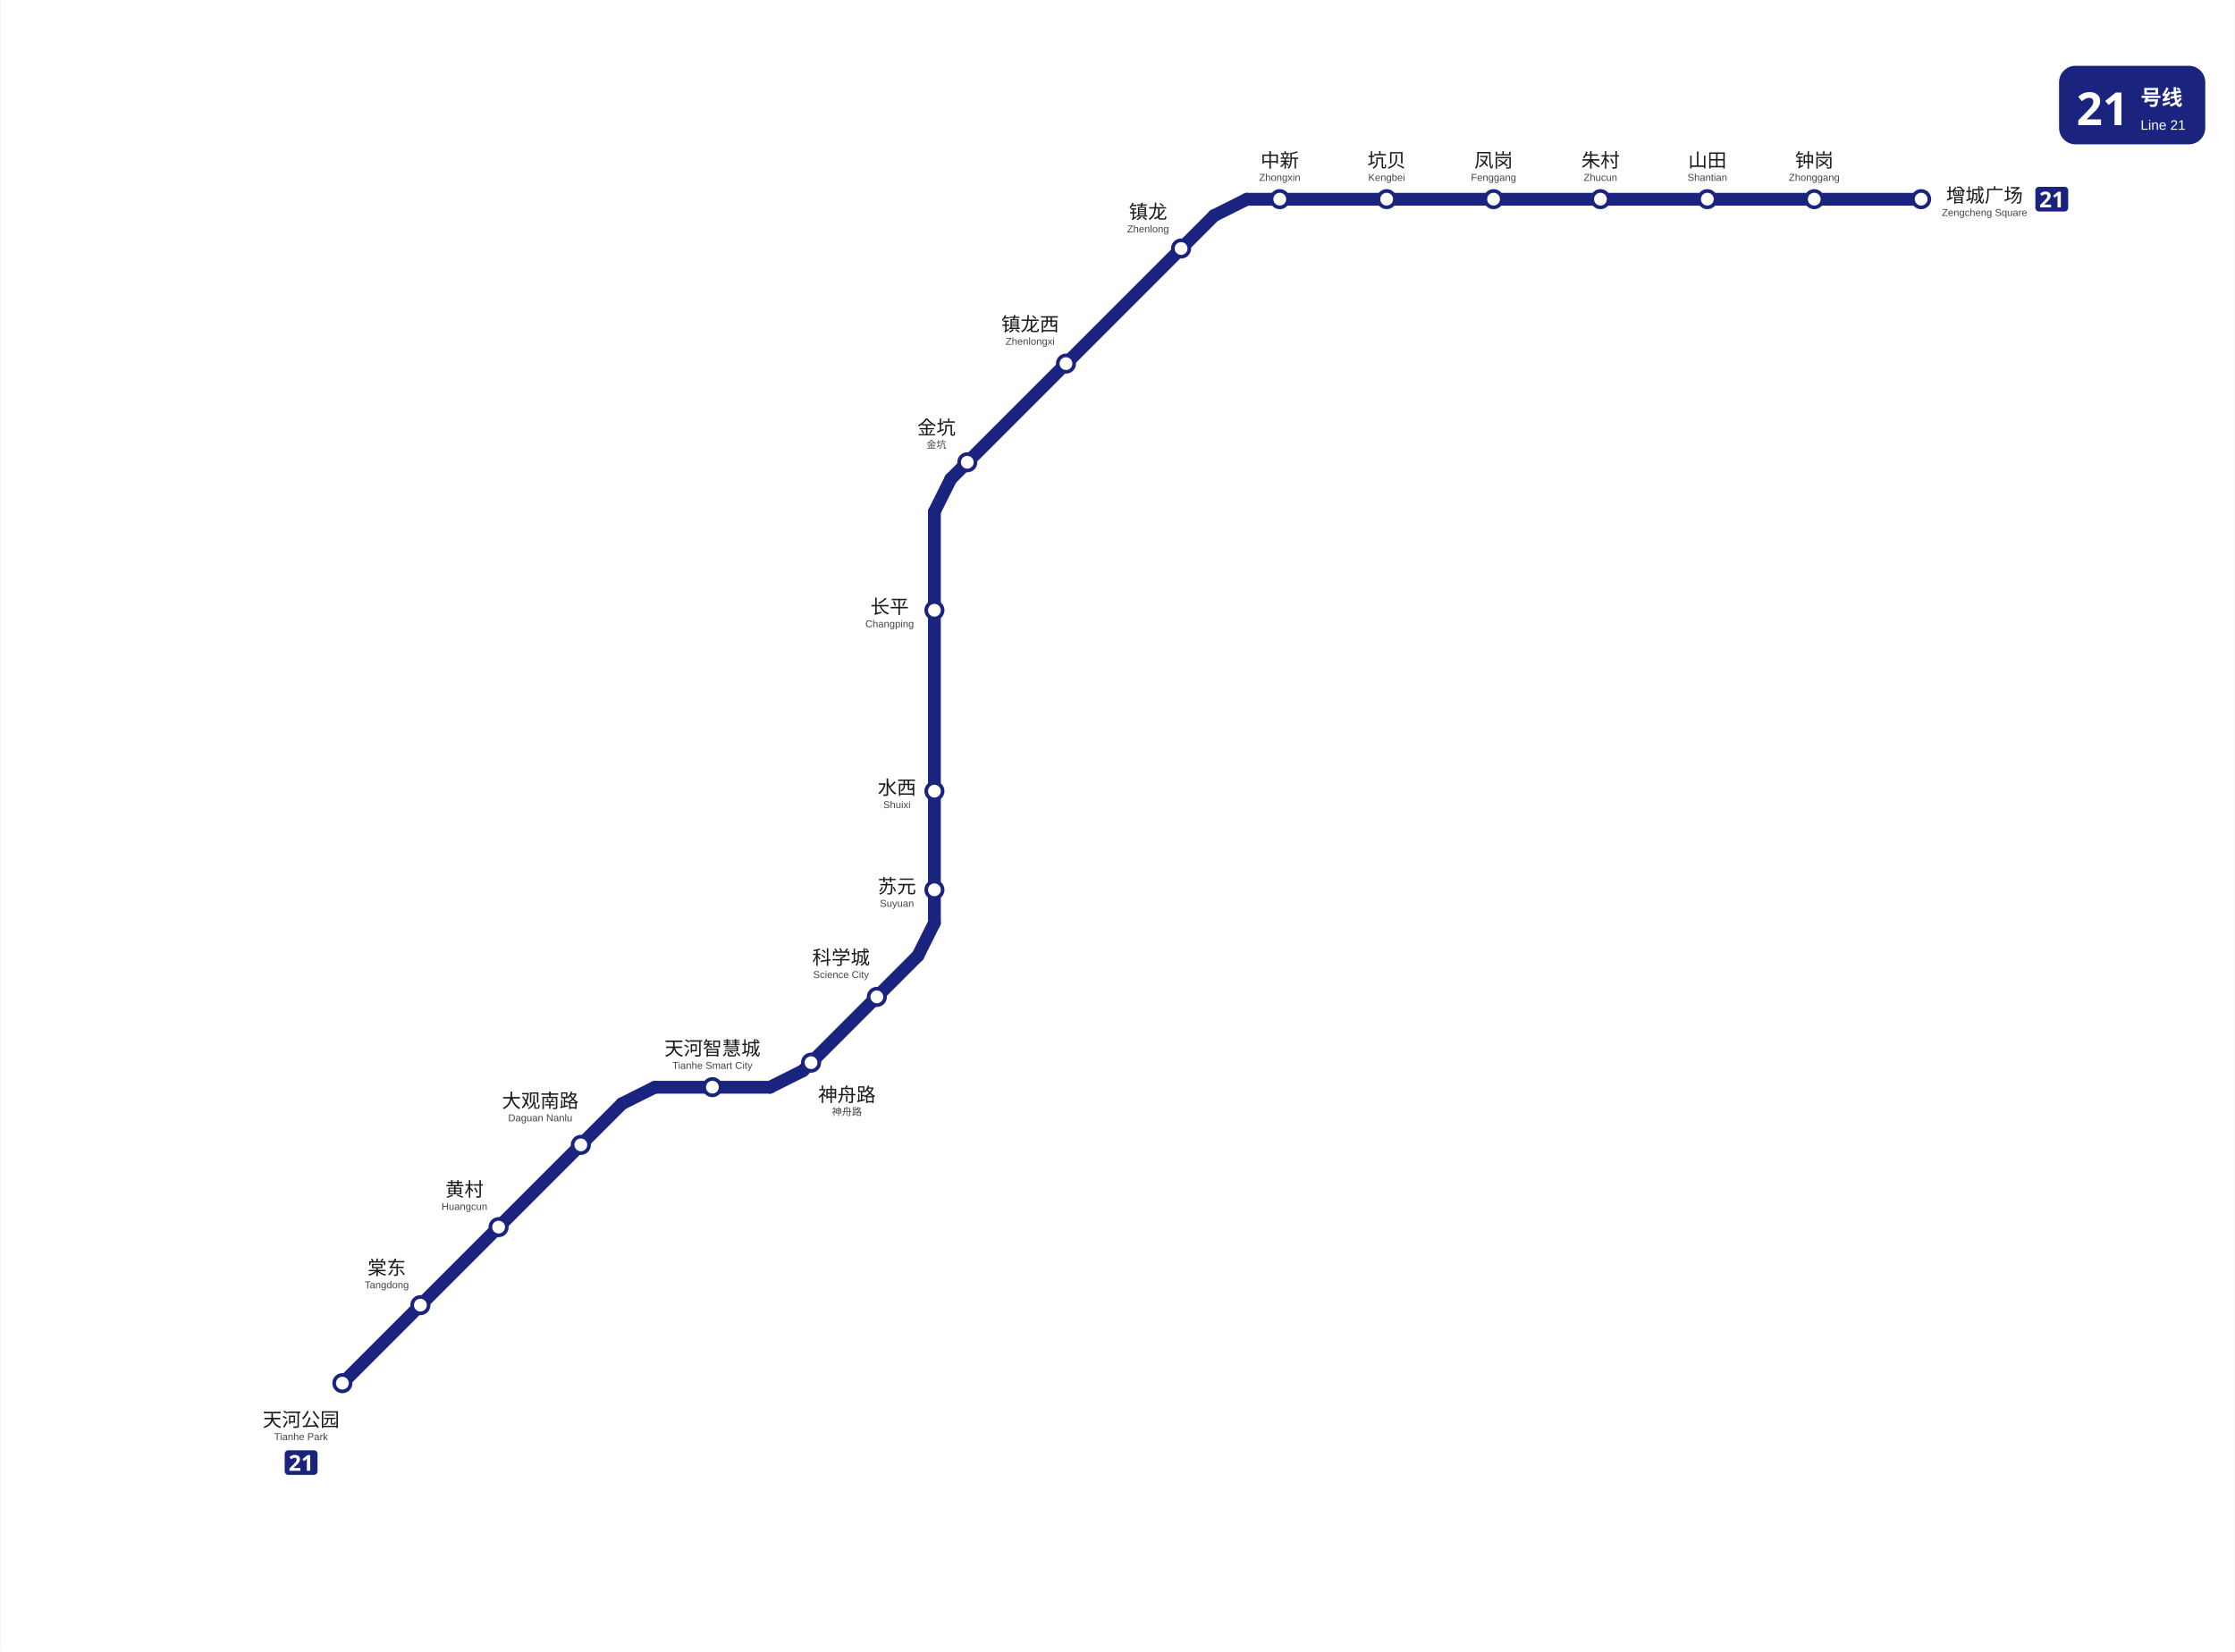
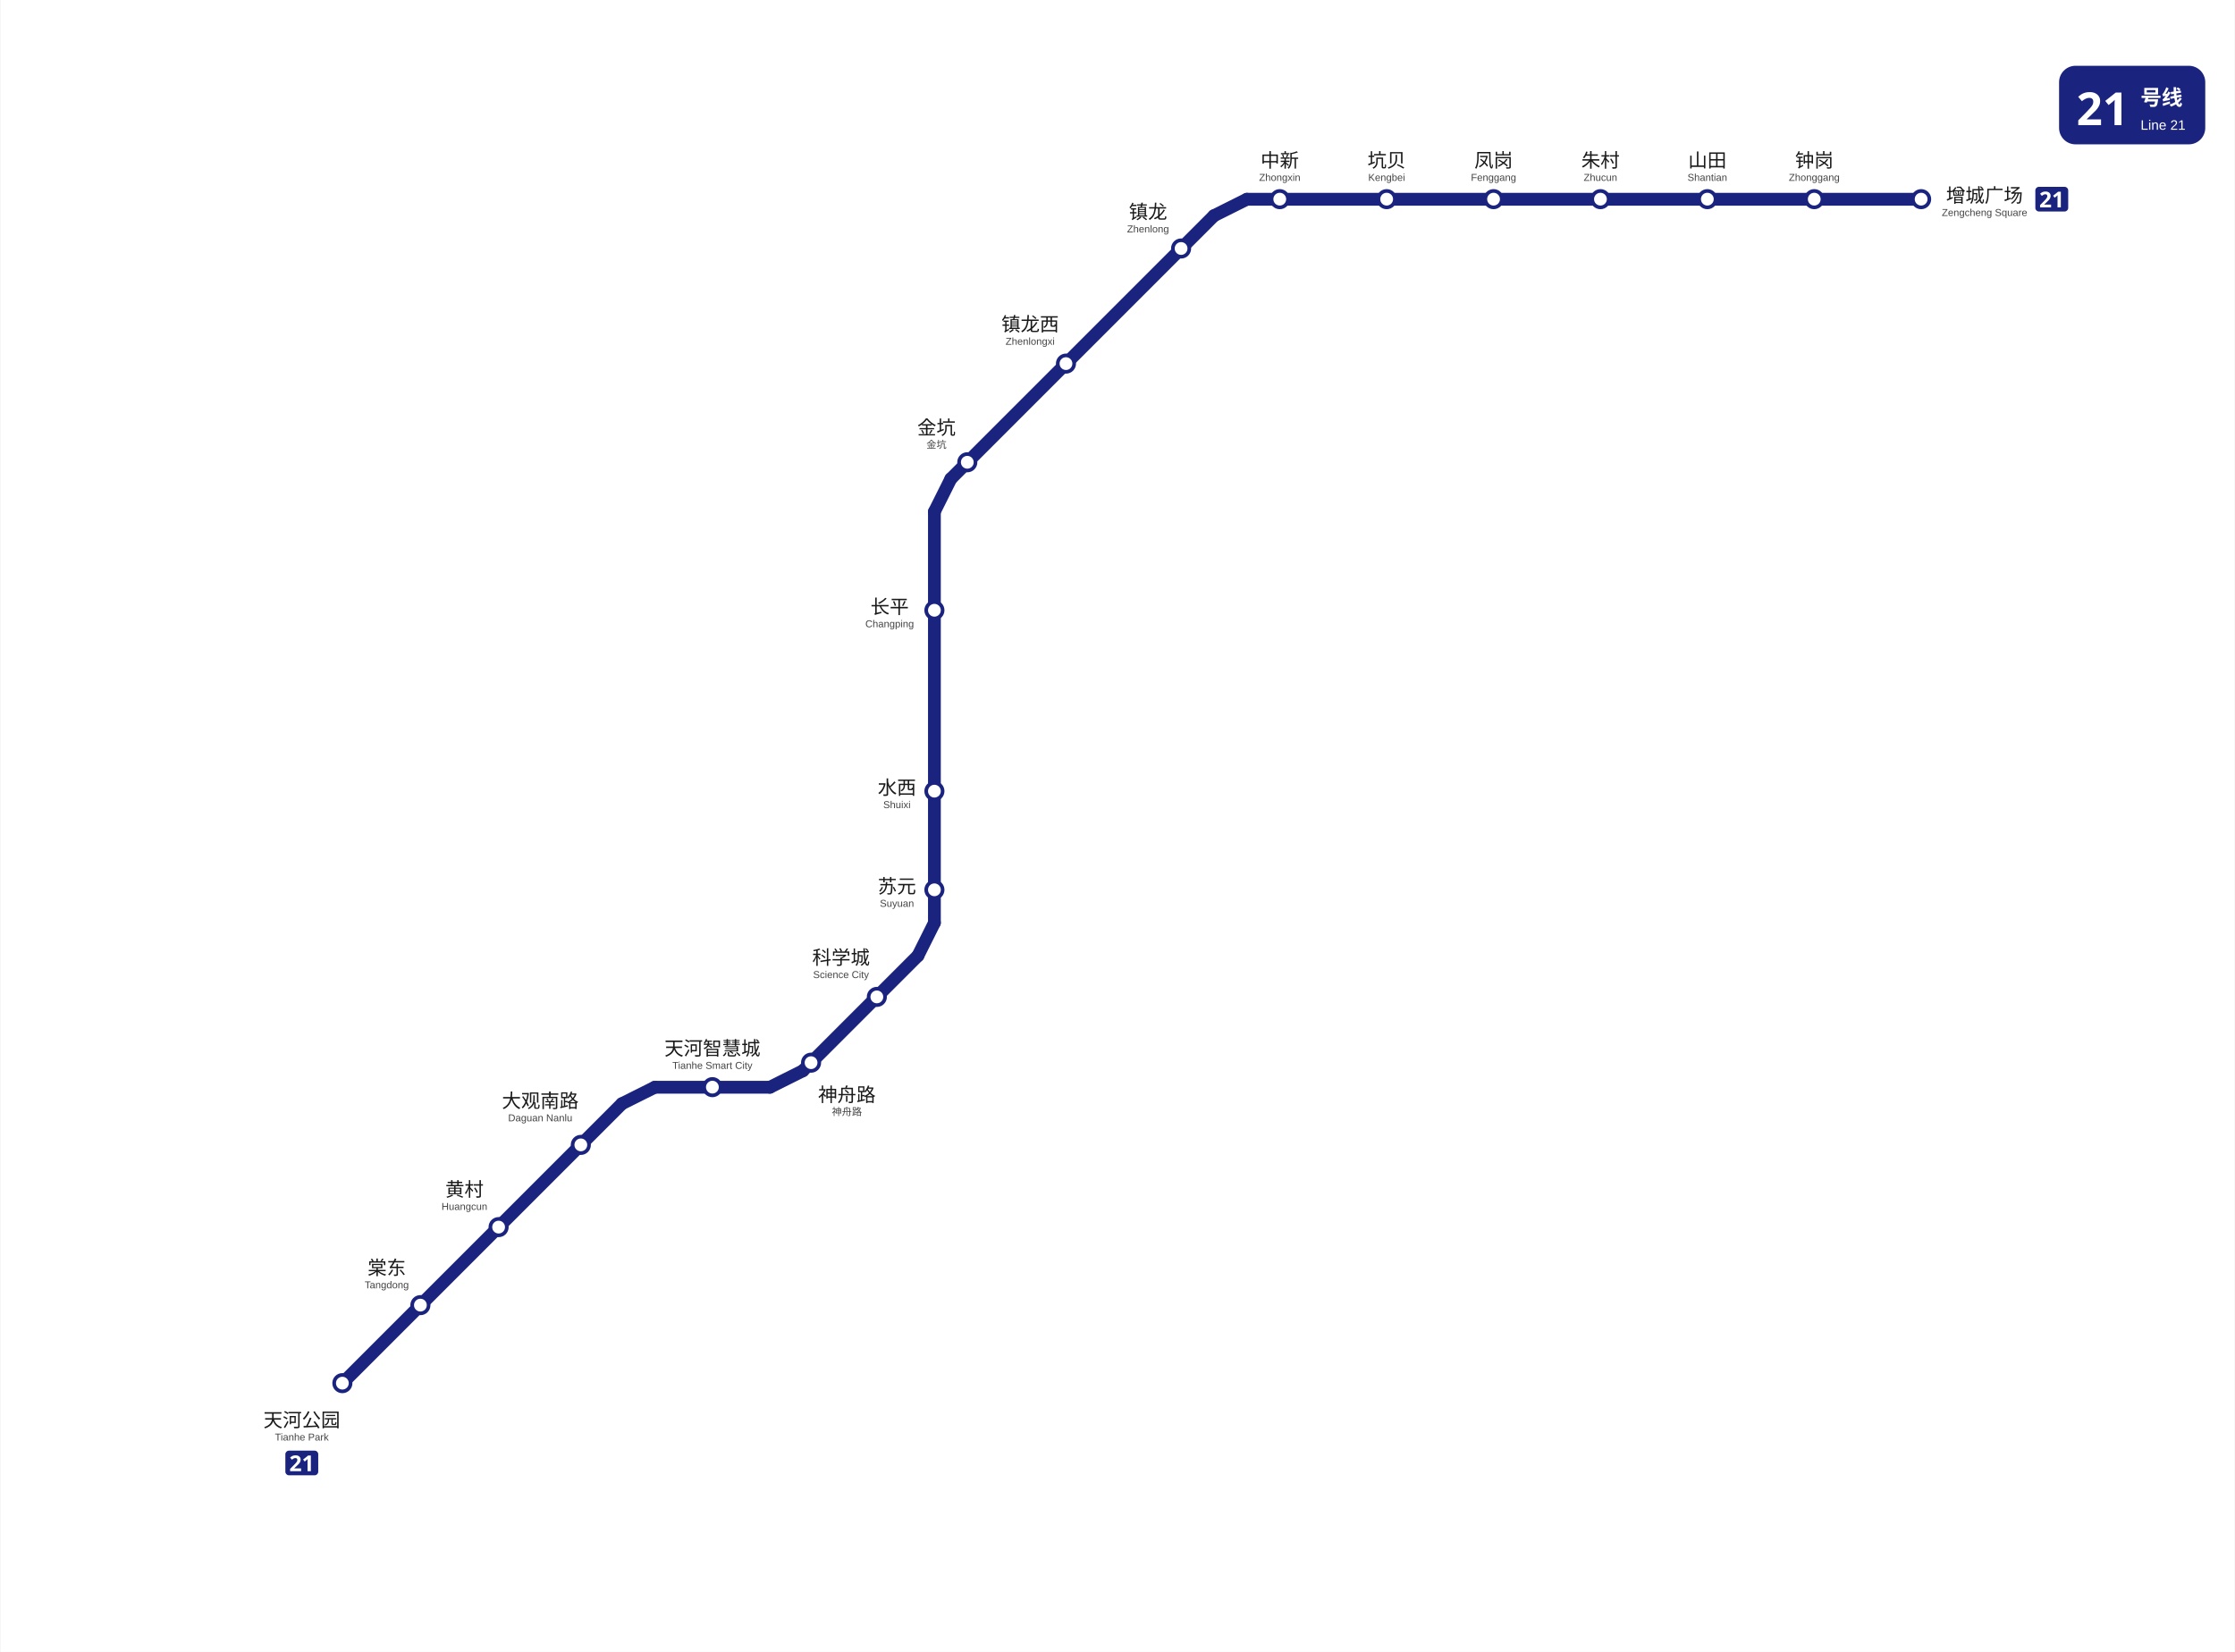
<svg xmlns="http://www.w3.org/2000/svg" viewBox="1689.4 253.2 1222.6 904.1" data-pins="中新,凤岗,坑贝,增城广场,大观南路,天河公园,天河智慧城,山田,朱村,棠东,水西,神舟路,科学城,苏元,金坑,钟岗,镇龙,镇龙西,长平,黄村" width="1223" height="904">
  <rect x="1689.417" y="253.2" width="1222.578" height="904.083" fill="#ffffff" />
  <g id="走廊">
    <line x1="2029.50" y1="857.25" x2="1876.50" y2="1010.25" style="fill:none;stroke:#1A237E;stroke-width:7;stroke-linecap:round" />
    <line x1="2047.50" y1="848.25" x2="2110.50" y2="848.25" style="fill:none;stroke:#1A237E;stroke-width:7;stroke-linecap:round" />
    <line x1="2371.50" y1="362.25" x2="2740.50" y2="362.25" style="fill:none;stroke:#1A237E;stroke-width:7;stroke-linecap:round" />
    <line x1="2200.50" y1="533.25" x2="2200.50" y2="758.25" style="fill:none;stroke:#1A237E;stroke-width:7;stroke-linecap:round" />
    <line x1="2353.50" y1="371.25" x2="2209.50" y2="515.25" style="fill:none;stroke:#1A237E;stroke-width:7;stroke-linecap:round" />
    <line x1="2128.50" y1="839.25" x2="2191.50" y2="776.25" style="fill:none;stroke:#1A237E;stroke-width:7;stroke-linecap:round" />
    <line x1="2110.50" y1="848.25" x2="2128.50" y2="839.25" style="fill:none;stroke:#1A237E;stroke-width:7;stroke-linecap:round" />
    <line x1="2200.50" y1="758.25" x2="2191.50" y2="776.25" style="fill:none;stroke:#1A237E;stroke-width:7;stroke-linecap:round" />
    <line x1="2047.50" y1="848.25" x2="2029.50" y2="857.25" style="fill:none;stroke:#1A237E;stroke-width:7;stroke-linecap:round" />
    <line x1="2371.50" y1="362.25" x2="2353.50" y2="371.25" style="fill:none;stroke:#1A237E;stroke-width:7;stroke-linecap:round" />
    <line x1="2200.50" y1="533.25" x2="2209.50" y2="515.25" style="fill:none;stroke:#1A237E;stroke-width:7;stroke-linecap:round" />
  </g>
  <g id="站圆">
    <circle cx="2740.5" cy="362.2" r="4.5" data-nm="增城广场" style="fill:#FFFFFF;stroke:#1A237E;stroke-width:2" />
    <circle cx="2682.0" cy="362.2" r="4.5" data-nm="钟岗" style="fill:#FFFFFF;stroke:#1A237E;stroke-width:2" />
    <circle cx="2623.5" cy="362.2" r="4.5" data-nm="山田" style="fill:#FFFFFF;stroke:#1A237E;stroke-width:2" />
    <circle cx="2565.0" cy="362.2" r="4.5" data-nm="朱村" style="fill:#FFFFFF;stroke:#1A237E;stroke-width:2" />
    <circle cx="2506.5" cy="362.2" r="4.5" data-nm="凤岗" style="fill:#FFFFFF;stroke:#1A237E;stroke-width:2" />
    <circle cx="2448.0" cy="362.2" r="4.5" data-nm="坑贝" style="fill:#FFFFFF;stroke:#1A237E;stroke-width:2" />
    <circle cx="2389.5" cy="362.2" r="4.5" data-nm="中新" style="fill:#FFFFFF;stroke:#1A237E;stroke-width:2" />
    <circle cx="2335.5" cy="389.2" r="4.5" data-nm="镇龙" style="fill:#FFFFFF;stroke:#1A237E;stroke-width:2" />
    <circle cx="2272.5" cy="452.2" r="4.5" data-nm="镇龙西" style="fill:#FFFFFF;stroke:#1A237E;stroke-width:2" />
    <circle cx="2218.5" cy="506.2" r="4.5" data-nm="金坑" style="fill:#FFFFFF;stroke:#1A237E;stroke-width:2" />
    <circle cx="2200.5" cy="587.2" r="4.5" data-nm="长平" style="fill:#FFFFFF;stroke:#1A237E;stroke-width:2" />
    <circle cx="2200.5" cy="686.2" r="4.5" data-nm="水西" style="fill:#FFFFFF;stroke:#1A237E;stroke-width:2" />
    <circle cx="2200.5" cy="740.2" r="4.5" data-nm="苏元" style="fill:#FFFFFF;stroke:#1A237E;stroke-width:2" />
    <circle cx="2169.0" cy="798.8" r="4.5" data-nm="科学城" style="fill:#FFFFFF;stroke:#1A237E;stroke-width:2" />
    <circle cx="2133.0" cy="834.8" r="4.5" data-nm="神舟路" style="fill:#FFFFFF;stroke:#1A237E;stroke-width:2" />
    <circle cx="2079.0" cy="848.2" r="4.5" data-nm="天河智慧城" style="fill:#FFFFFF;stroke:#1A237E;stroke-width:2" />
    <circle cx="2007.0" cy="879.8" r="4.5" data-nm="大观南路" style="fill:#FFFFFF;stroke:#1A237E;stroke-width:2" />
    <circle cx="1962.0" cy="924.8" r="4.5" data-nm="黄村" style="fill:#FFFFFF;stroke:#1A237E;stroke-width:2" />
    <circle cx="1919.2" cy="967.5" r="4.5" data-nm="棠东" style="fill:#FFFFFF;stroke:#1A237E;stroke-width:2" />
    <circle cx="1876.5" cy="1010.2" r="4.5" data-nm="天河公园" style="fill:#FFFFFF;stroke:#1A237E;stroke-width:2" />
  </g>
  <g id="线路徽标">
    <g data-badge="header" transform="translate(2815.99 289.2)" data-ink="#FFFFFF" data-box="2816.0,289.2,2896.0,332.2" data-chip="2816.0,289.2,2896.0,332.2">
      <rect x="0" y="0" width="80.0" height="43.0" rx="9.0" fill="#1A237E" />
      <text x="9.5" y="32.5" font-family="'Microsoft YaHei', sans-serif" font-size="25" font-weight="bold" fill="#FFFFFF">21</text>
      <text x="44.6" y="21.5" font-family="'Microsoft YaHei', sans-serif" font-size="11.5" font-weight="600" fill="#FFFFFF">号线</text>
      <text x="44.6" y="35.0" font-family="Arial, sans-serif" font-size="7.5" fill="#FFFFFF">Line 21</text>
    </g>
    <g data-badge="chip" transform="translate(2803 355.455)" data-box="2803.0,355.5,2821.0,368.9">
      <path d="M16.04 13.49h-14.09c-1.07 0 -1.95 -0.88 -1.95 -1.95v-9.59c0 -1.07 0.88 -1.95 1.95 -1.95h14.09c1.07 0 1.95 0.88 1.95 1.95v9.59C17.99 12.61 17.11 13.49 16.04 13.49z" fill="#1A237E" />
      <path d="M8.59 11.24h-5.99v-1.26l2.15 -2.17c0.43 -0.45 0.78 -0.82 1.04 -1.12c0.26 -0.3 0.46 -0.57 0.58 -0.82s0.18 -0.51 0.18 -0.79c0 -0.34 -0.09 -0.6 -0.28 -0.77s-0.44 -0.25 -0.76 -0.25c-0.33 0 -0.65 0.08 -0.96 0.23c-0.31 0.15 -0.64 0.37 -0.98 0.65l-0.98 -1.16c0.24 -0.21 0.5 -0.41 0.78 -0.59c0.28 -0.19 0.6 -0.34 0.97 -0.46c0.36 -0.12 0.8 -0.17 1.31 -0.17c0.56 0 1.04 0.1 1.45 0.31s0.72 0.48 0.94 0.83c0.22 0.35 0.33 0.74 0.33 1.18c0 0.47 -0.09 0.9 -0.28 1.3c-0.19 0.39 -0.46 0.78 -0.82 1.16s-0.79 0.81 -1.29 1.27l-1.1 1.03v0.08h3.73V11.24z" fill="#FFFFFF" />
      <path d="M13.95 11.24h-1.81v-4.96c0 -0.2 0 -0.47 0.01 -0.81c0.01 -0.34 0.02 -0.64 0.04 -0.89c-0.04 0.05 -0.13 0.13 -0.26 0.26c-0.13 0.12 -0.25 0.23 -0.37 0.33l-0.98 0.79l-0.88 -1.09l2.76 -2.2h1.49V11.24z" fill="#FFFFFF" />
    </g>
-     <g data-badge="chip" transform="translate(1844.93 1046.92)" data-box="1844.9,1046.9,1862.9,1060.4">
+     <g data-badge="chip" transform="translate(1845.3 1047.14)" data-box="1845.3,1047.1,1863.3,1060.6">
      <path d="M16.04 13.49h-14.09c-1.07 0 -1.95 -0.88 -1.95 -1.95v-9.59c0 -1.07 0.88 -1.95 1.95 -1.95h14.09c1.07 0 1.95 0.88 1.95 1.95v9.59C17.99 12.61 17.11 13.49 16.04 13.49z" fill="#1A237E" />
      <path d="M8.59 11.24h-5.99v-1.26l2.15 -2.17c0.43 -0.45 0.78 -0.82 1.04 -1.12c0.26 -0.3 0.46 -0.57 0.58 -0.82s0.18 -0.51 0.18 -0.79c0 -0.34 -0.09 -0.6 -0.28 -0.77s-0.44 -0.25 -0.76 -0.25c-0.33 0 -0.65 0.08 -0.96 0.23c-0.31 0.15 -0.64 0.37 -0.98 0.65l-0.98 -1.16c0.24 -0.21 0.5 -0.41 0.78 -0.59c0.28 -0.19 0.6 -0.34 0.97 -0.46c0.36 -0.12 0.8 -0.17 1.31 -0.17c0.56 0 1.04 0.1 1.45 0.31s0.72 0.48 0.94 0.83c0.22 0.35 0.33 0.74 0.33 1.18c0 0.47 -0.09 0.9 -0.28 1.3c-0.19 0.39 -0.46 0.78 -0.82 1.16s-0.79 0.81 -1.29 1.27l-1.1 1.03v0.08h3.73V11.24z" fill="#FFFFFF" />
      <path d="M13.95 11.24h-1.81v-4.96c0 -0.2 0 -0.47 0.01 -0.81c0.01 -0.34 0.02 -0.64 0.04 -0.89c-0.04 0.05 -0.13 0.13 -0.26 0.26c-0.13 0.12 -0.25 0.23 -0.37 0.33l-0.98 0.79l-0.88 -1.09l2.76 -2.2h1.49V11.24z" fill="#FFFFFF" />
    </g>
  </g>
  <g id="站名标注" font-family="'Microsoft YaHei', 'PingFang SC', sans-serif">
    <text x="2775.2" y="363.9" text-anchor="middle" font-size="10.5" font-weight="500" fill="#1a1a1a">增城广场</text>
    <text x="2775.2" y="371.4" text-anchor="middle" font-size="5.5" font-family="Arial, sans-serif" fill="#444444">Zengcheng Square</text>
    <text x="2682.0" y="344.7" text-anchor="middle" font-size="10.5" font-weight="500" fill="#1a1a1a">钟岗</text>
    <text x="2682.0" y="352.2" text-anchor="middle" font-size="5.5" font-family="Arial, sans-serif" fill="#444444">Zhonggang</text>
    <text x="2623.5" y="344.7" text-anchor="middle" font-size="10.5" font-weight="500" fill="#1a1a1a">山田</text>
    <text x="2623.5" y="352.2" text-anchor="middle" font-size="5.5" font-family="Arial, sans-serif" fill="#444444">Shantian</text>
    <text x="2565.0" y="344.7" text-anchor="middle" font-size="10.5" font-weight="500" fill="#1a1a1a">朱村</text>
    <text x="2565.0" y="352.2" text-anchor="middle" font-size="5.5" font-family="Arial, sans-serif" fill="#444444">Zhucun</text>
    <text x="2506.5" y="344.7" text-anchor="middle" font-size="10.5" font-weight="500" fill="#1a1a1a">凤岗</text>
    <text x="2506.5" y="352.2" text-anchor="middle" font-size="5.5" font-family="Arial, sans-serif" fill="#444444">Fenggang</text>
    <text x="2448.0" y="344.7" text-anchor="middle" font-size="10.5" font-weight="500" fill="#1a1a1a">坑贝</text>
    <text x="2448.0" y="352.2" text-anchor="middle" font-size="5.5" font-family="Arial, sans-serif" fill="#444444">Kengbei</text>
    <text x="2389.5" y="344.7" text-anchor="middle" font-size="10.5" font-weight="500" fill="#1a1a1a">中新</text>
    <text x="2389.5" y="352.2" text-anchor="middle" font-size="5.5" font-family="Arial, sans-serif" fill="#444444">Zhongxin</text>
    <text x="2317.4" y="372.9" text-anchor="middle" font-size="10.5" font-weight="500" fill="#1a1a1a">镇龙</text>
    <text x="2317.4" y="380.4" text-anchor="middle" font-size="5.5" font-family="Arial, sans-serif" fill="#444444">Zhenlong</text>
    <text x="2252.9" y="434.4" text-anchor="middle" font-size="10.5" font-weight="500" fill="#1a1a1a">镇龙西</text>
    <text x="2252.9" y="441.9" text-anchor="middle" font-size="5.5" font-family="Arial, sans-serif" fill="#444444">Zhenlongxi</text>
    <text x="2201.6" y="491.0" text-anchor="middle" font-size="10.5" font-weight="500" fill="#1a1a1a">金坑</text>
    <text x="2201.6" y="498.5" text-anchor="middle" font-size="5.5" font-family="Arial, sans-serif" fill="#444444">金坑</text>
    <text x="2176.0" y="589.0" text-anchor="middle" font-size="10.5" font-weight="500" fill="#1a1a1a">长平</text>
    <text x="2176.0" y="596.5" text-anchor="middle" font-size="5.5" font-family="Arial, sans-serif" fill="#444444">Changping</text>
    <text x="2180.0" y="688.0" text-anchor="middle" font-size="10.5" font-weight="500" fill="#1a1a1a">水西</text>
    <text x="2180.0" y="695.5" text-anchor="middle" font-size="5.5" font-family="Arial, sans-serif" fill="#444444">Shuixi</text>
    <text x="2180.0" y="742.0" text-anchor="middle" font-size="10.5" font-weight="500" fill="#1a1a1a">苏元</text>
    <text x="2180.0" y="749.5" text-anchor="middle" font-size="5.5" font-family="Arial, sans-serif" fill="#444444">Suyuan</text>
    <text x="2149.4" y="781.0" text-anchor="middle" font-size="10.5" font-weight="500" fill="#1a1a1a">科学城</text>
    <text x="2149.4" y="788.5" text-anchor="middle" font-size="5.5" font-family="Arial, sans-serif" fill="#444444">Science City</text>
    <text x="2079.0" y="830.7" text-anchor="middle" font-size="10.5" font-weight="500" fill="#1a1a1a">天河智慧城</text>
    <text x="2079.0" y="838.2" text-anchor="middle" font-size="5.5" font-family="Arial, sans-serif" fill="#444444">Tianhe Smart City</text>
    <text x="1984.8" y="859.4" text-anchor="middle" font-size="10.5" font-weight="500" fill="#1a1a1a">大观南路</text>
    <text x="1984.8" y="866.9" text-anchor="middle" font-size="5.5" font-family="Arial, sans-serif" fill="#444444">Daguan Nanlu</text>
    <text x="1943.3" y="907.9" text-anchor="middle" font-size="10.5" font-weight="500" fill="#1a1a1a">黄村</text>
    <text x="1943.3" y="915.4" text-anchor="middle" font-size="5.5" font-family="Arial, sans-serif" fill="#444444">Huangcun</text>
    <text x="1900.8" y="950.8" text-anchor="middle" font-size="10.5" font-weight="500" fill="#1a1a1a">棠东</text>
    <text x="1900.8" y="958.3" text-anchor="middle" font-size="5.5" font-family="Arial, sans-serif" fill="#444444">Tangdong</text>
-     <text x="1853.9" y="1033.9" text-anchor="middle" font-size="10.5" font-weight="500" fill="#1a1a1a">天河公园</text>
-     <text x="1853.9" y="1041.4" text-anchor="middle" font-size="5.5" font-family="Arial, sans-serif" fill="#444444">Tianhe Park</text>
+     <text x="1854.3" y="1034.1" text-anchor="middle" font-size="10.5" font-weight="500" fill="#1a1a1a">天河公园</text>
+     <text x="1854.3" y="1041.6" text-anchor="middle" font-size="5.5" font-family="Arial, sans-serif" fill="#444444">Tianhe Park</text>
    <text x="2152.6" y="856.1" text-anchor="middle" font-size="10.5" font-weight="500" fill="#1a1a1a">神舟路</text>
    <text x="2152.6" y="863.6" text-anchor="middle" font-size="5.5" font-family="Arial, sans-serif" fill="#444444">神舟路</text>
  </g>
</svg>
